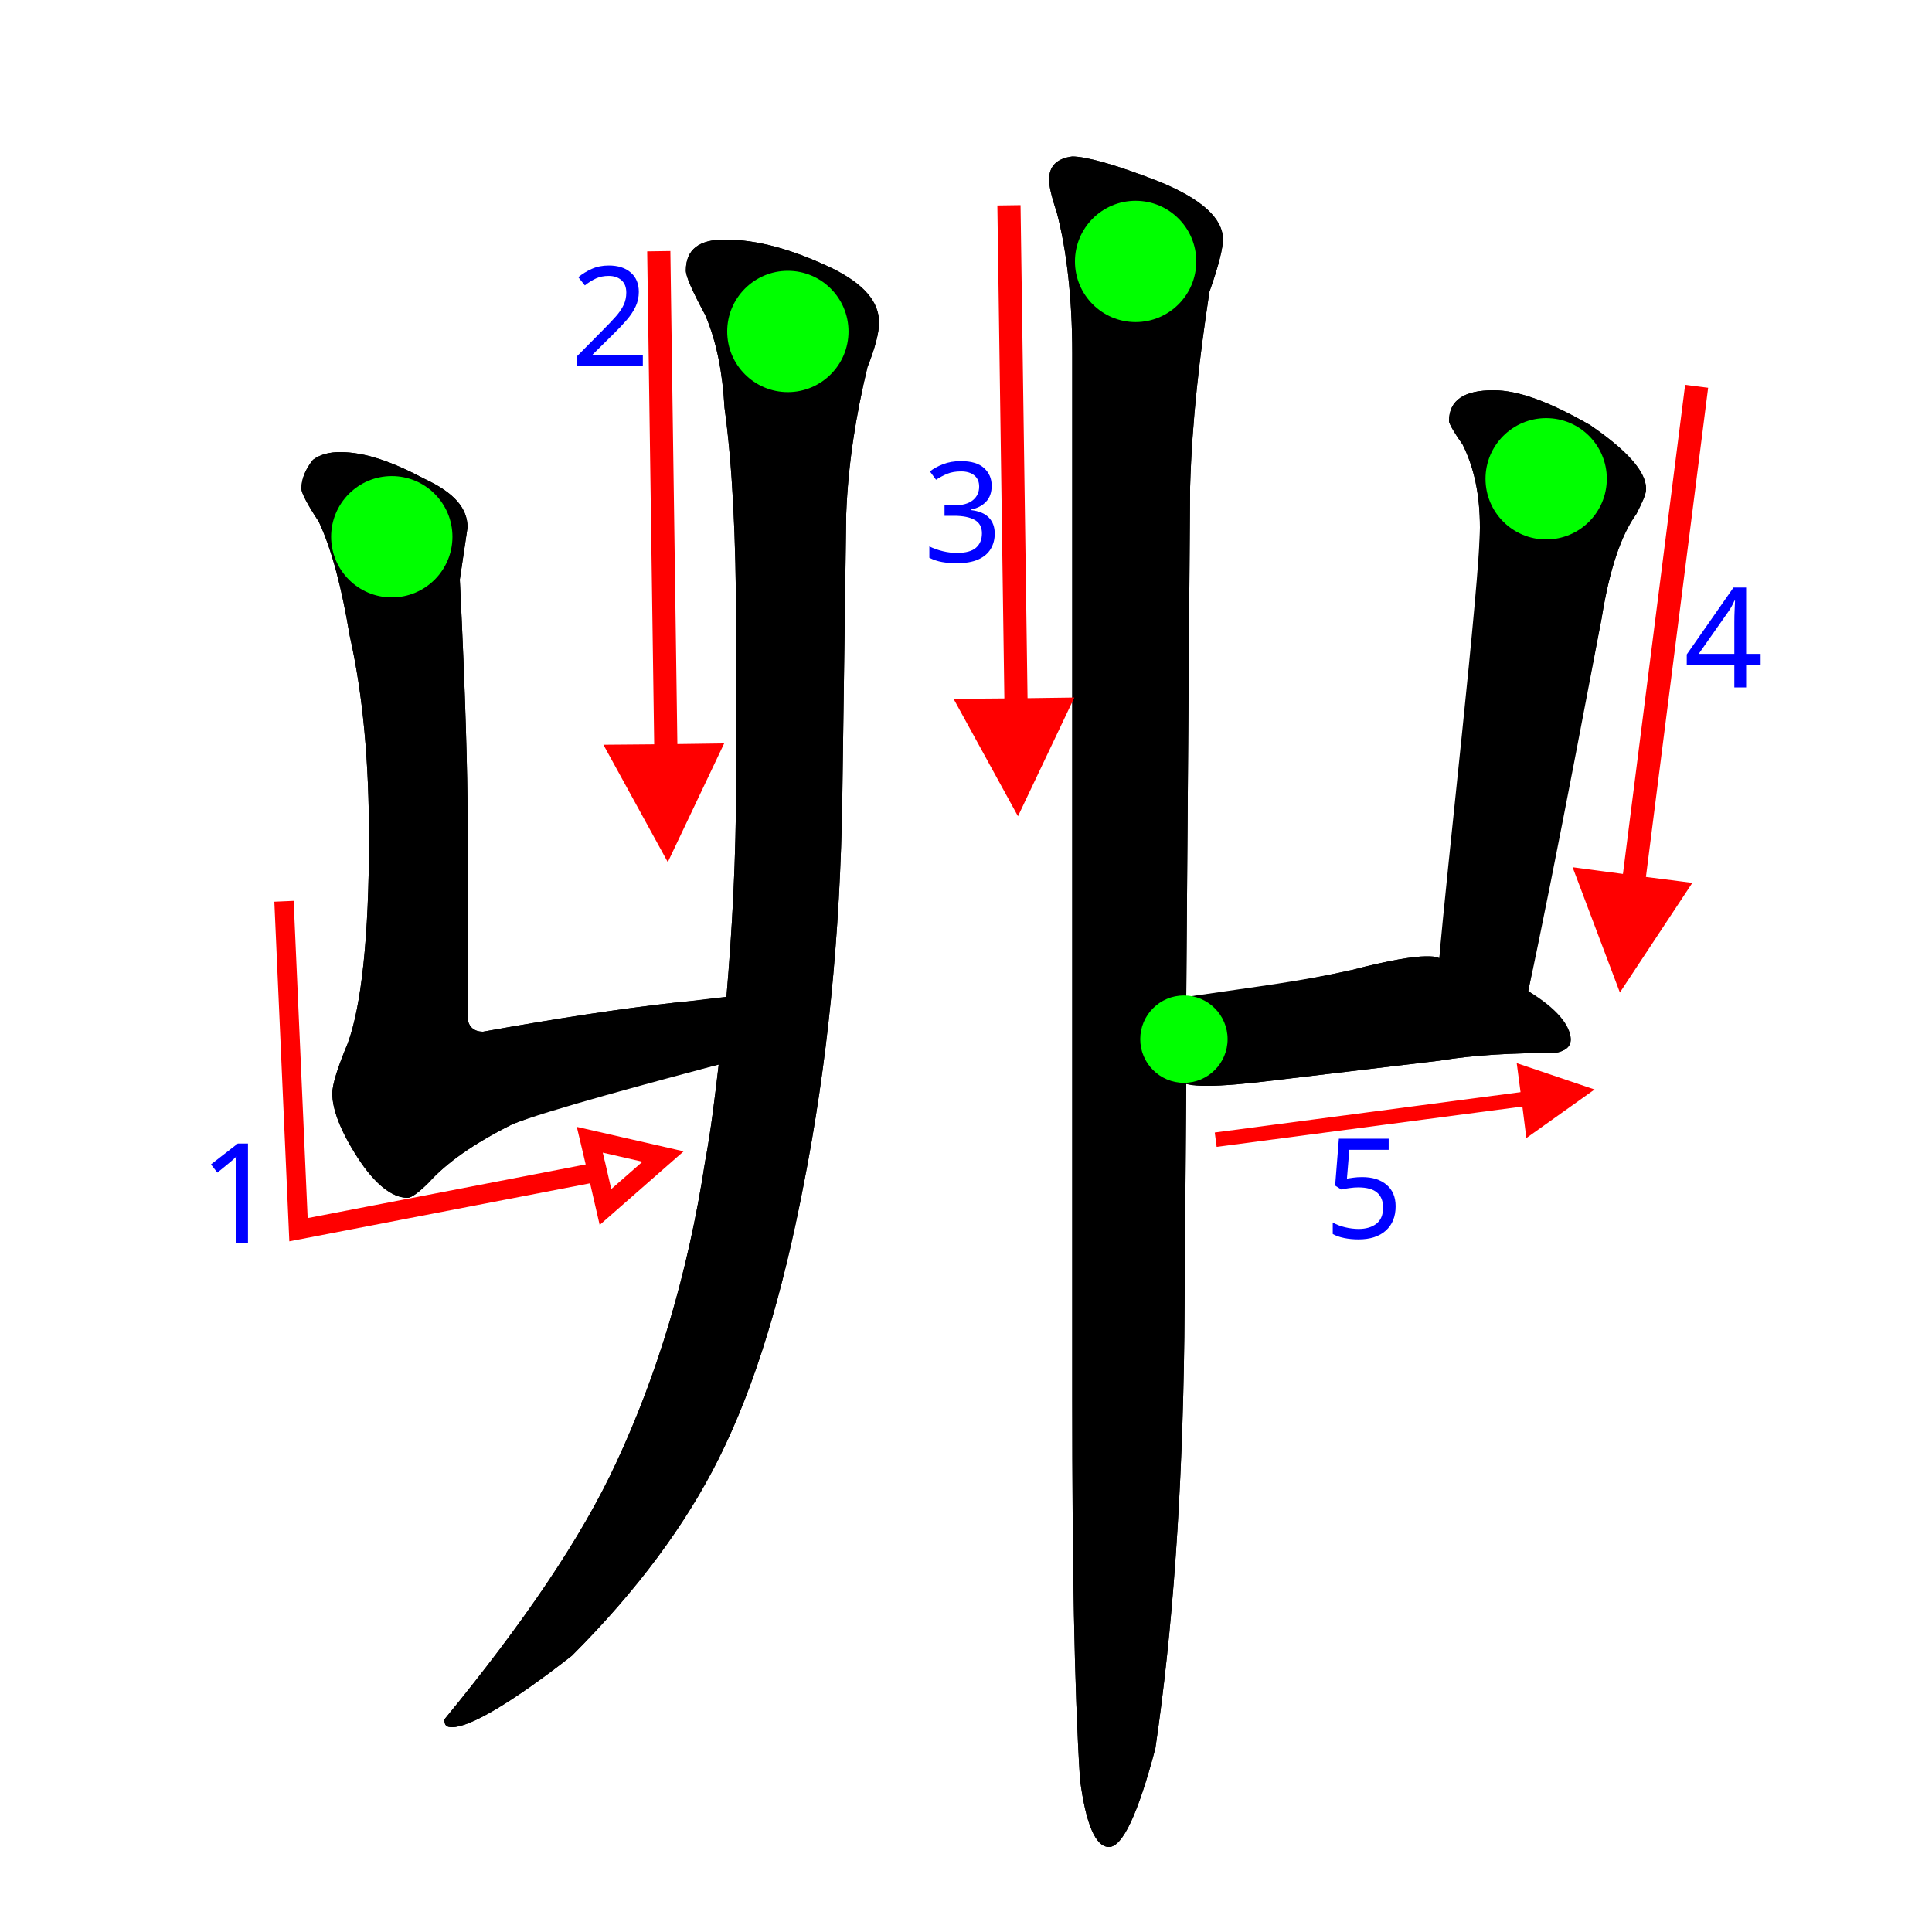
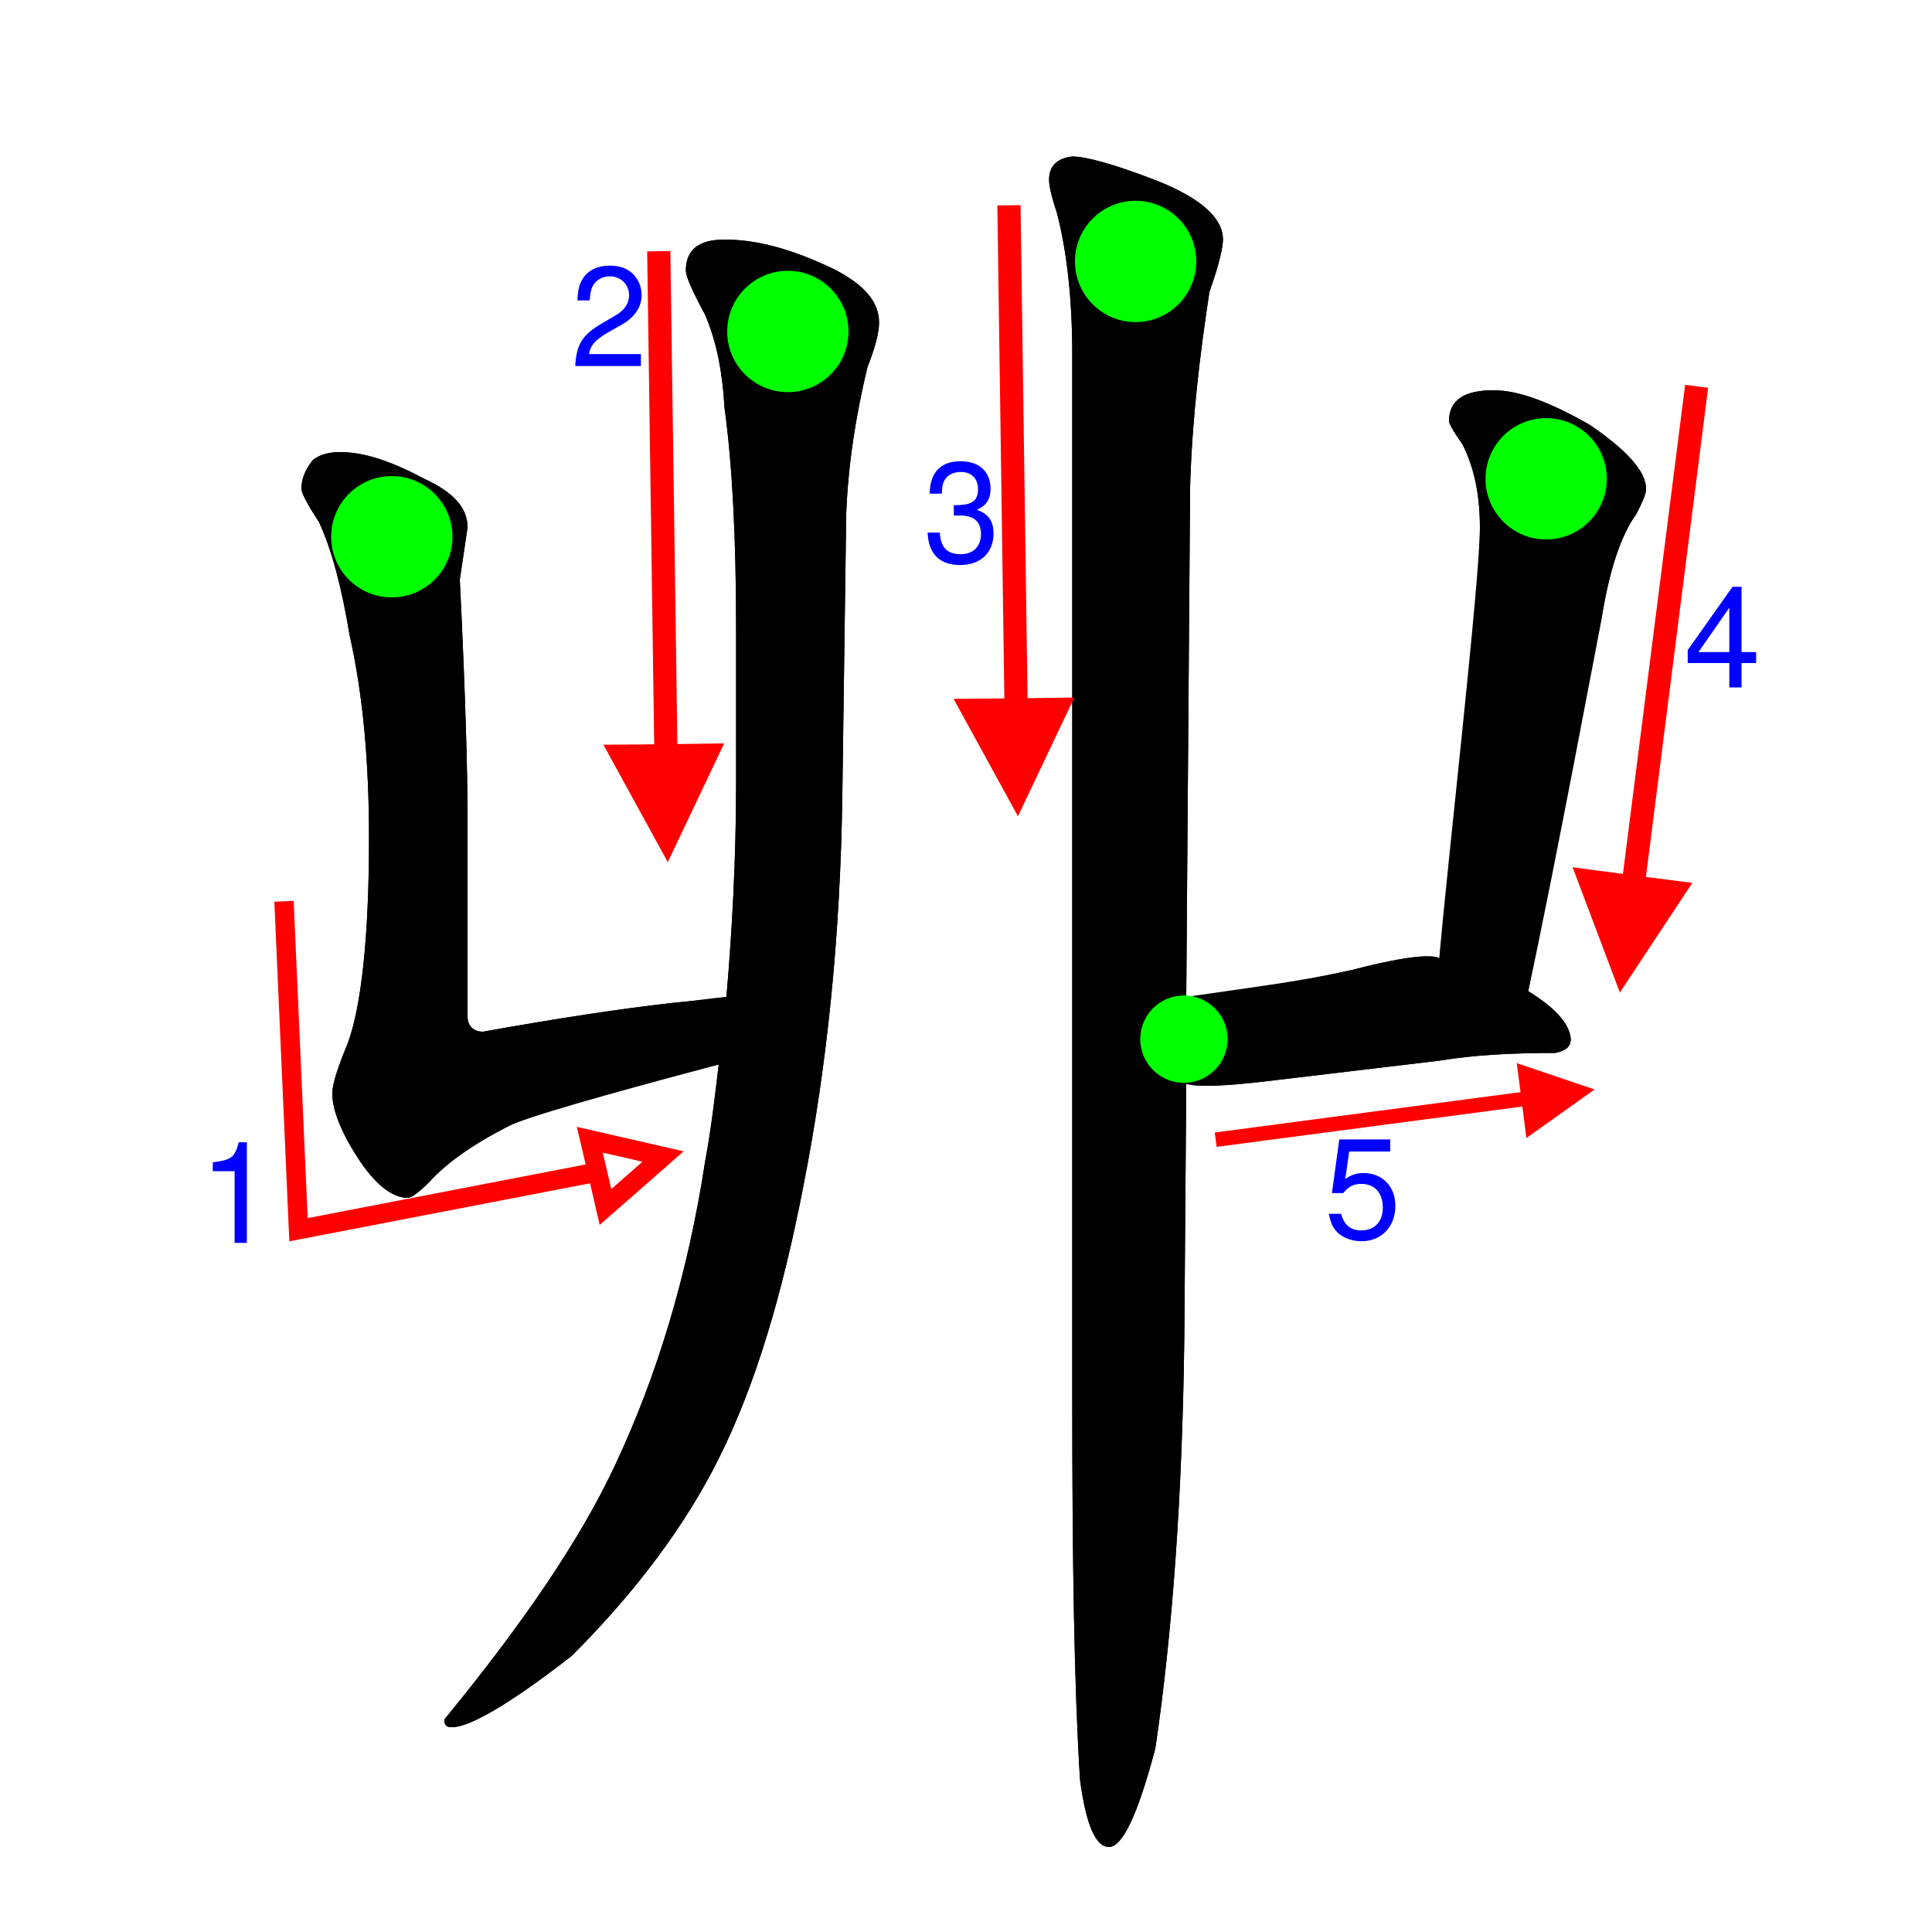
<svg xmlns="http://www.w3.org/2000/svg" version="1.1" x="0px" y="0px" width="1000px" height="1000px" viewBox="0 0 1000 1000" enable-background="new 0 0 1000 1000" xml:space="preserve">
  <g id="Layer_1">
    <path id="glyph" d="M176,234c13,0,27,5,44,14c15,7,22,15,22,25l-4,27c3,61,4,102,4,122v104c0,5,3,8,8,8c39-7,72-12,99-15   c11-1,20-2,27-3c3-35,5-72,5-111v-80c0-47-2-85-6-114c-1-18-4-34-10-48c-7-13-10-20-10-23c0-11,7-16,20-16c17,0,35,5,56,15   c16,8,24,17,24,28c0,5-2,13-6,23c-6,25-10,50-11,76l-2,145c-1,74-8,141-20,202c-11,57-25,104-44,142c-17,34-42,68-76,102   c-32,25-53,37-62,37c-3,0-4-1-4-4c41-50,71-94,89-133c21-45,37-97,46-156c3-16,5-33,7-50c-55,13-90,24-107,31c-20,10-34,20-43,30   c-5,5-9,8-11,8c-8,0-17-7-26-21s-13-25-13-33c0-5,3-14,8-26c7-19,11-55,11-106c0-39-3-74-10-105c-4-24-9-44-16-59c-6-9-9-15-9-17   c0-5,2-10,6-15C166,235,171,234,176,234 M773,202c13,0,29,6,50,18c19,13,29,24,29,33c0,3-2,7-5,13c-8,11-14,29-18,54l-38,193   c15,9,22,18,22,25c0,4-3,6-8,7c-22,0-42,1-60,4l-84,10c-16,2-28,3-36,3c-4,0-8,0-11-1l-1,131c-1,81-6,152-15,213c-9,34-17,51-24,51   s-12-12-15-35c-3-48-4-113-4-196V183c0-29-3-54-8-73c-3-9-4-14-4-17c0-7,4-11,12-12c7,0,22,4,45,13c22,9,33,19,33,30c0,4-2,13-7,27   c-5,33-9,66-10,101l-2,264c31-3,59-8,86-14c19-5,32-7,38-7c3,0,5,0,7,1c14-121,21-195,21-223c0-17-3-31-9-43c-5-7-7-11-7-12   C750,207,758,202,773,202z" />
  </g>
  <g id="Layer_2">
    <path id="Stroke" d="M176,234c13,0,27,5,44,14c15,7,22,15,22,25l-4,27c3,61,4,102,4,122v104c0,5,3,8,8,8c39-7,72-12,99-15   c11-1,18.5-2.25,27-3s26,27-4,35s-90,24-107,31c-20,10-34,20-43,30c-5,5-9,8-11,8c-8,0-17-7-26-21s-13-25-13-33c0-5,3-14,8-26   c7-19,11-55,11-106c0-39-3-74-10-105c-4-24-9-44-16-59c-6-9-9-15-9-17c0-5,2-10,6-15C166,235,171,234,176,234" />
    <circle id="Start_Mark" fill="#00FF00" cx="202.791" cy="277.819" r="31.395" />
    <polyline id="Arrow" fill="none" stroke="#FF0000" stroke-width="10.009" points="147,466.5 154.5,636.5 309.215,606.638    313.388,624.748 343.197,598.619 305.272,589.93 309.215,606.638  " />
-     <text transform="matrix(1 0 0 1 102.7944 643.3008)" fill="#0000FF" font-family="'Helvitica'" font-size="72">1</text>
+     <text transform="matrix(1 0 0 1 102.7944 643.3008)" fill="#0000FF" font-family="'Helvetica'" font-size="72">1</text>
  </g>
  <g id="Layer_3">
    <path id="Stroke" d="M376,516c3-35,5-72,5-111v-80c0-47-2-85-6-114c-1-18-4-34-10-48c-7-13-10-20-10-23c0-11,7-16,20-16   c17,0,35,5,56,15c16,8,24,17,24,28c0,5-2,13-6,23c-6,25-10,50-11,76l-2,145c-1,74-8,141-20,202c-11,57-25,104-44,142   c-17,34-42,68-76,102c-32,25-53,37-62,37c-3,0-4-1-4-4c41-50,71-94,89-133c21-45,37-97,46-156c3-16,5-33,7-50L376,516z" />
    <circle id="Start_Mark" fill="#00FF00" cx="407.791" cy="171.569" r="31.395" />
    <polyline id="Arrow" fill="#FF0000" stroke="#FF0000" stroke-width="12" points="340.98,130.014 344.691,391.204 322.41,391.391    345.264,433.061 365.271,390.923 344.691,391.204  " />
-     <text transform="matrix(1 0 0 1 295.2944 189.5508)" fill="#0000FF" font-family="'Helvitica'" font-size="72">2</text>
+     <text transform="matrix(1 0 0 1 295.2944 189.5508)" fill="#0000FF" font-family="'Helvetica'" font-size="72">2</text>
  </g>
  <g id="Layer_4">
    <path id="Stroke" d="M614,561l-1,131c-1,81-6,152-15,213c-9,34-17,51-24,51s-12-12-15-35c-3-48-4-113-4-196V183c0-29-3-54-8-73   c-3-9-4-14-4-17c0-7,4-11,12-12c7,0,22,4,45,13c22,9,33,19,33,30c0,4-2,13-7,27c-5,33-9,66-10,101l-2,264V561z" />
    <circle id="Start_Mark" fill="#00FF00" cx="587.791" cy="135.319" r="31.395" />
    <polyline id="Arrow" fill="#FF0000" stroke="#FF0000" stroke-width="12" points="522.23,106.264 525.941,367.454    503.66,367.641 526.514,409.311 546.521,367.173 525.941,367.454  " />
-     <text transform="matrix(1 0 0 1 477.7944 290.8008)" fill="#0000FF" font-family="'Helvitica'" font-size="72">3</text>
+     <text transform="matrix(1 0 0 1 477.7944 290.8008)" fill="#0000FF" font-family="'Helvetica'" font-size="72">3</text>
  </g>
  <g id="Layer_5">
    <path id="Stroke" d="M745,496c3.25-40.75,21-195,21-223c0-17-3-31-9-43c-5-7-7-11-7-12c0-11,8-16,23-16c13,0,29,6,50,18   c19,13,29,24,29,33c0,3-2,7-5,13c-8,11-14,29-18,54c0,0-25.25,134.5-38,193C770.75,565.25,738.25,524,745,496z" />
    <circle id="Start_Mark" fill="#00FF00" cx="800.291" cy="247.819" r="31.395" />
    <polyline id="Arrow" fill="#FF0000" stroke="#FF0000" stroke-width="12" points="878.174,199.963 845.219,459.092    823.131,456.152 839.915,500.615 865.635,461.699 845.219,459.092  " />
-     <text transform="matrix(1 0 0 1 871.5439 355.8008)" fill="#0000FF" font-family="'Helvitica'" font-size="72">4</text>
+     <text transform="matrix(1 0 0 1 871.5439 355.8008)" fill="#0000FF" font-family="'Helvetica'" font-size="72">4</text>
  </g>
  <g id="Layer_6">
    <path id="Stroke" d="M791,513c11,7.25,22,18,22,25c0,4-3,6-8,7c-22,0-42,1-60,4l-84,10c-16,2-28,3-36,3c-4,0-6.5-0.25-11-1   c-32-0.75-39.25-39.25,0-45s59-8,86-14c19-5,32-7,38-7c3,0,5,0,7,1C745,496,769.5,494,791,513z M633,124" />
    <circle id="Start_Mark" fill="#00FF00" cx="612.791" cy="537.857" r="22.607" />
    <polyline id="Arrow" fill="#FF0000" stroke="#FF0000" stroke-width="7.506" points="629.242,589.902 791.237,568.523    792.98,582.353 817.199,565.111 789.561,555.759 791.237,568.523  " />
-     <text transform="matrix(1 0 0 1 685.2949 640.7988)" fill="#0000FF" font-family="'Helvitica'" font-size="72">5</text>
+     <text transform="matrix(1 0 0 1 685.2949 640.7988)" fill="#0000FF" font-family="'Helvetica'" font-size="72">5</text>
  </g>
</svg>
